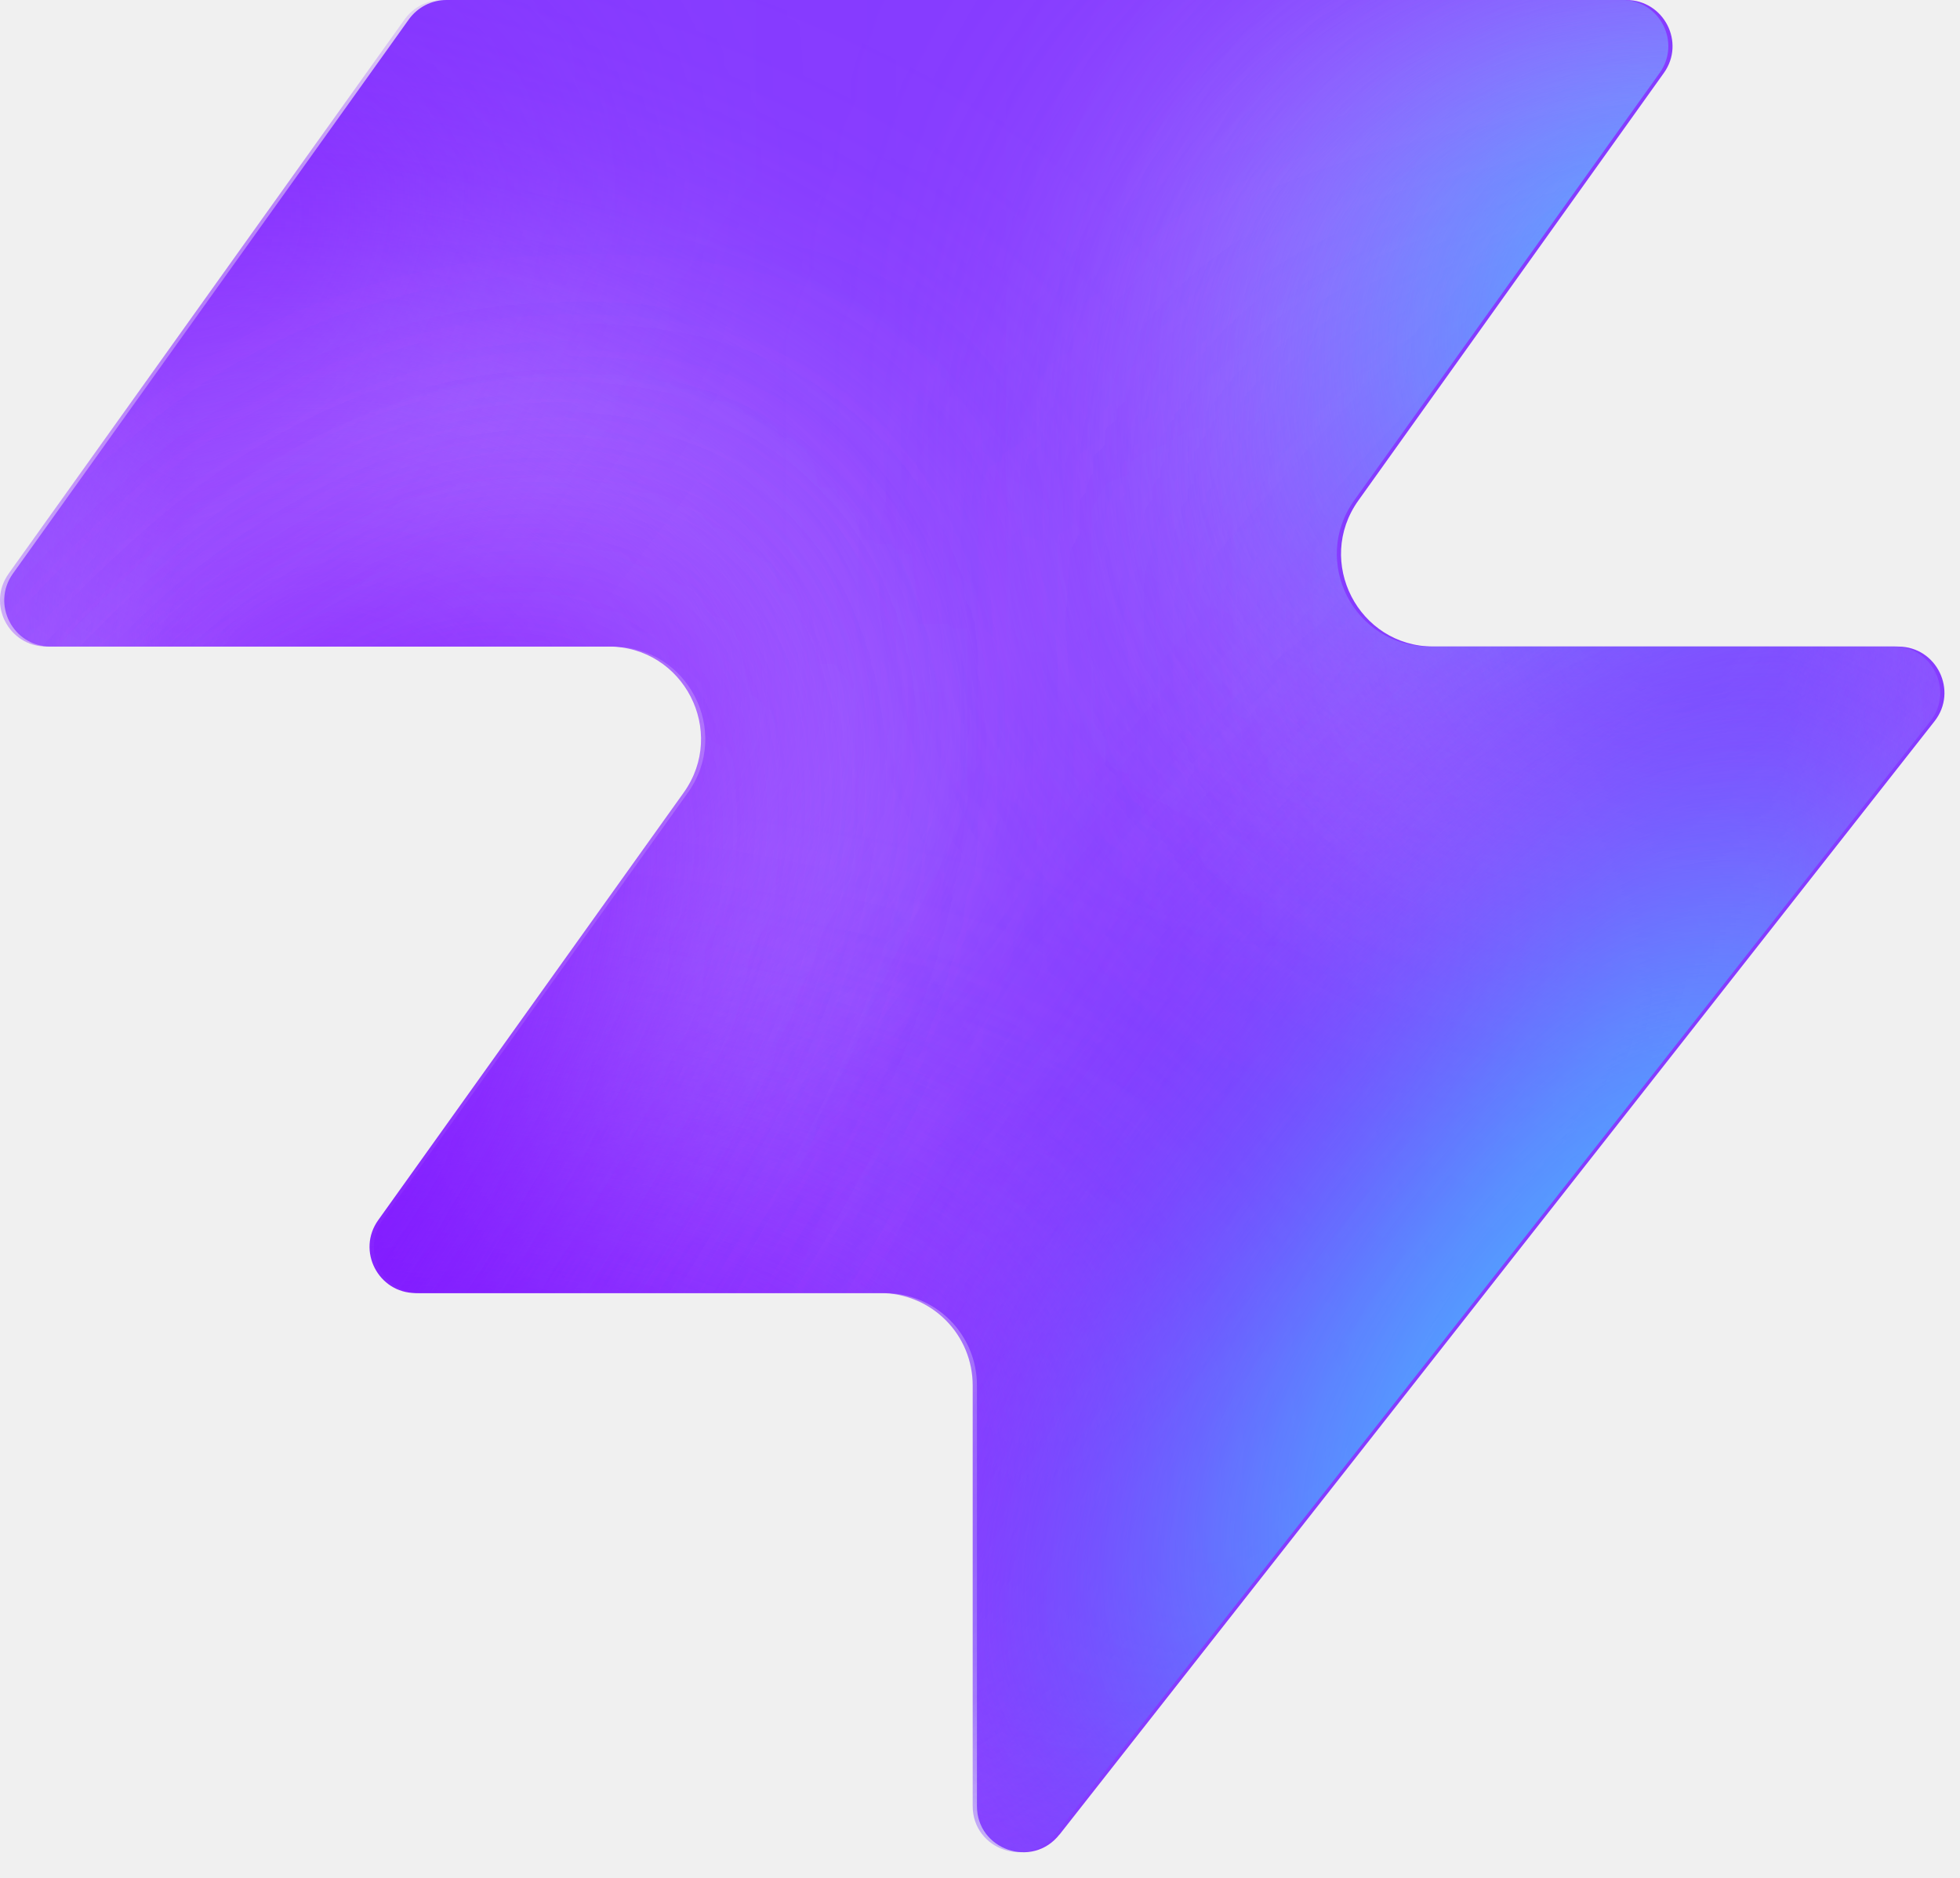
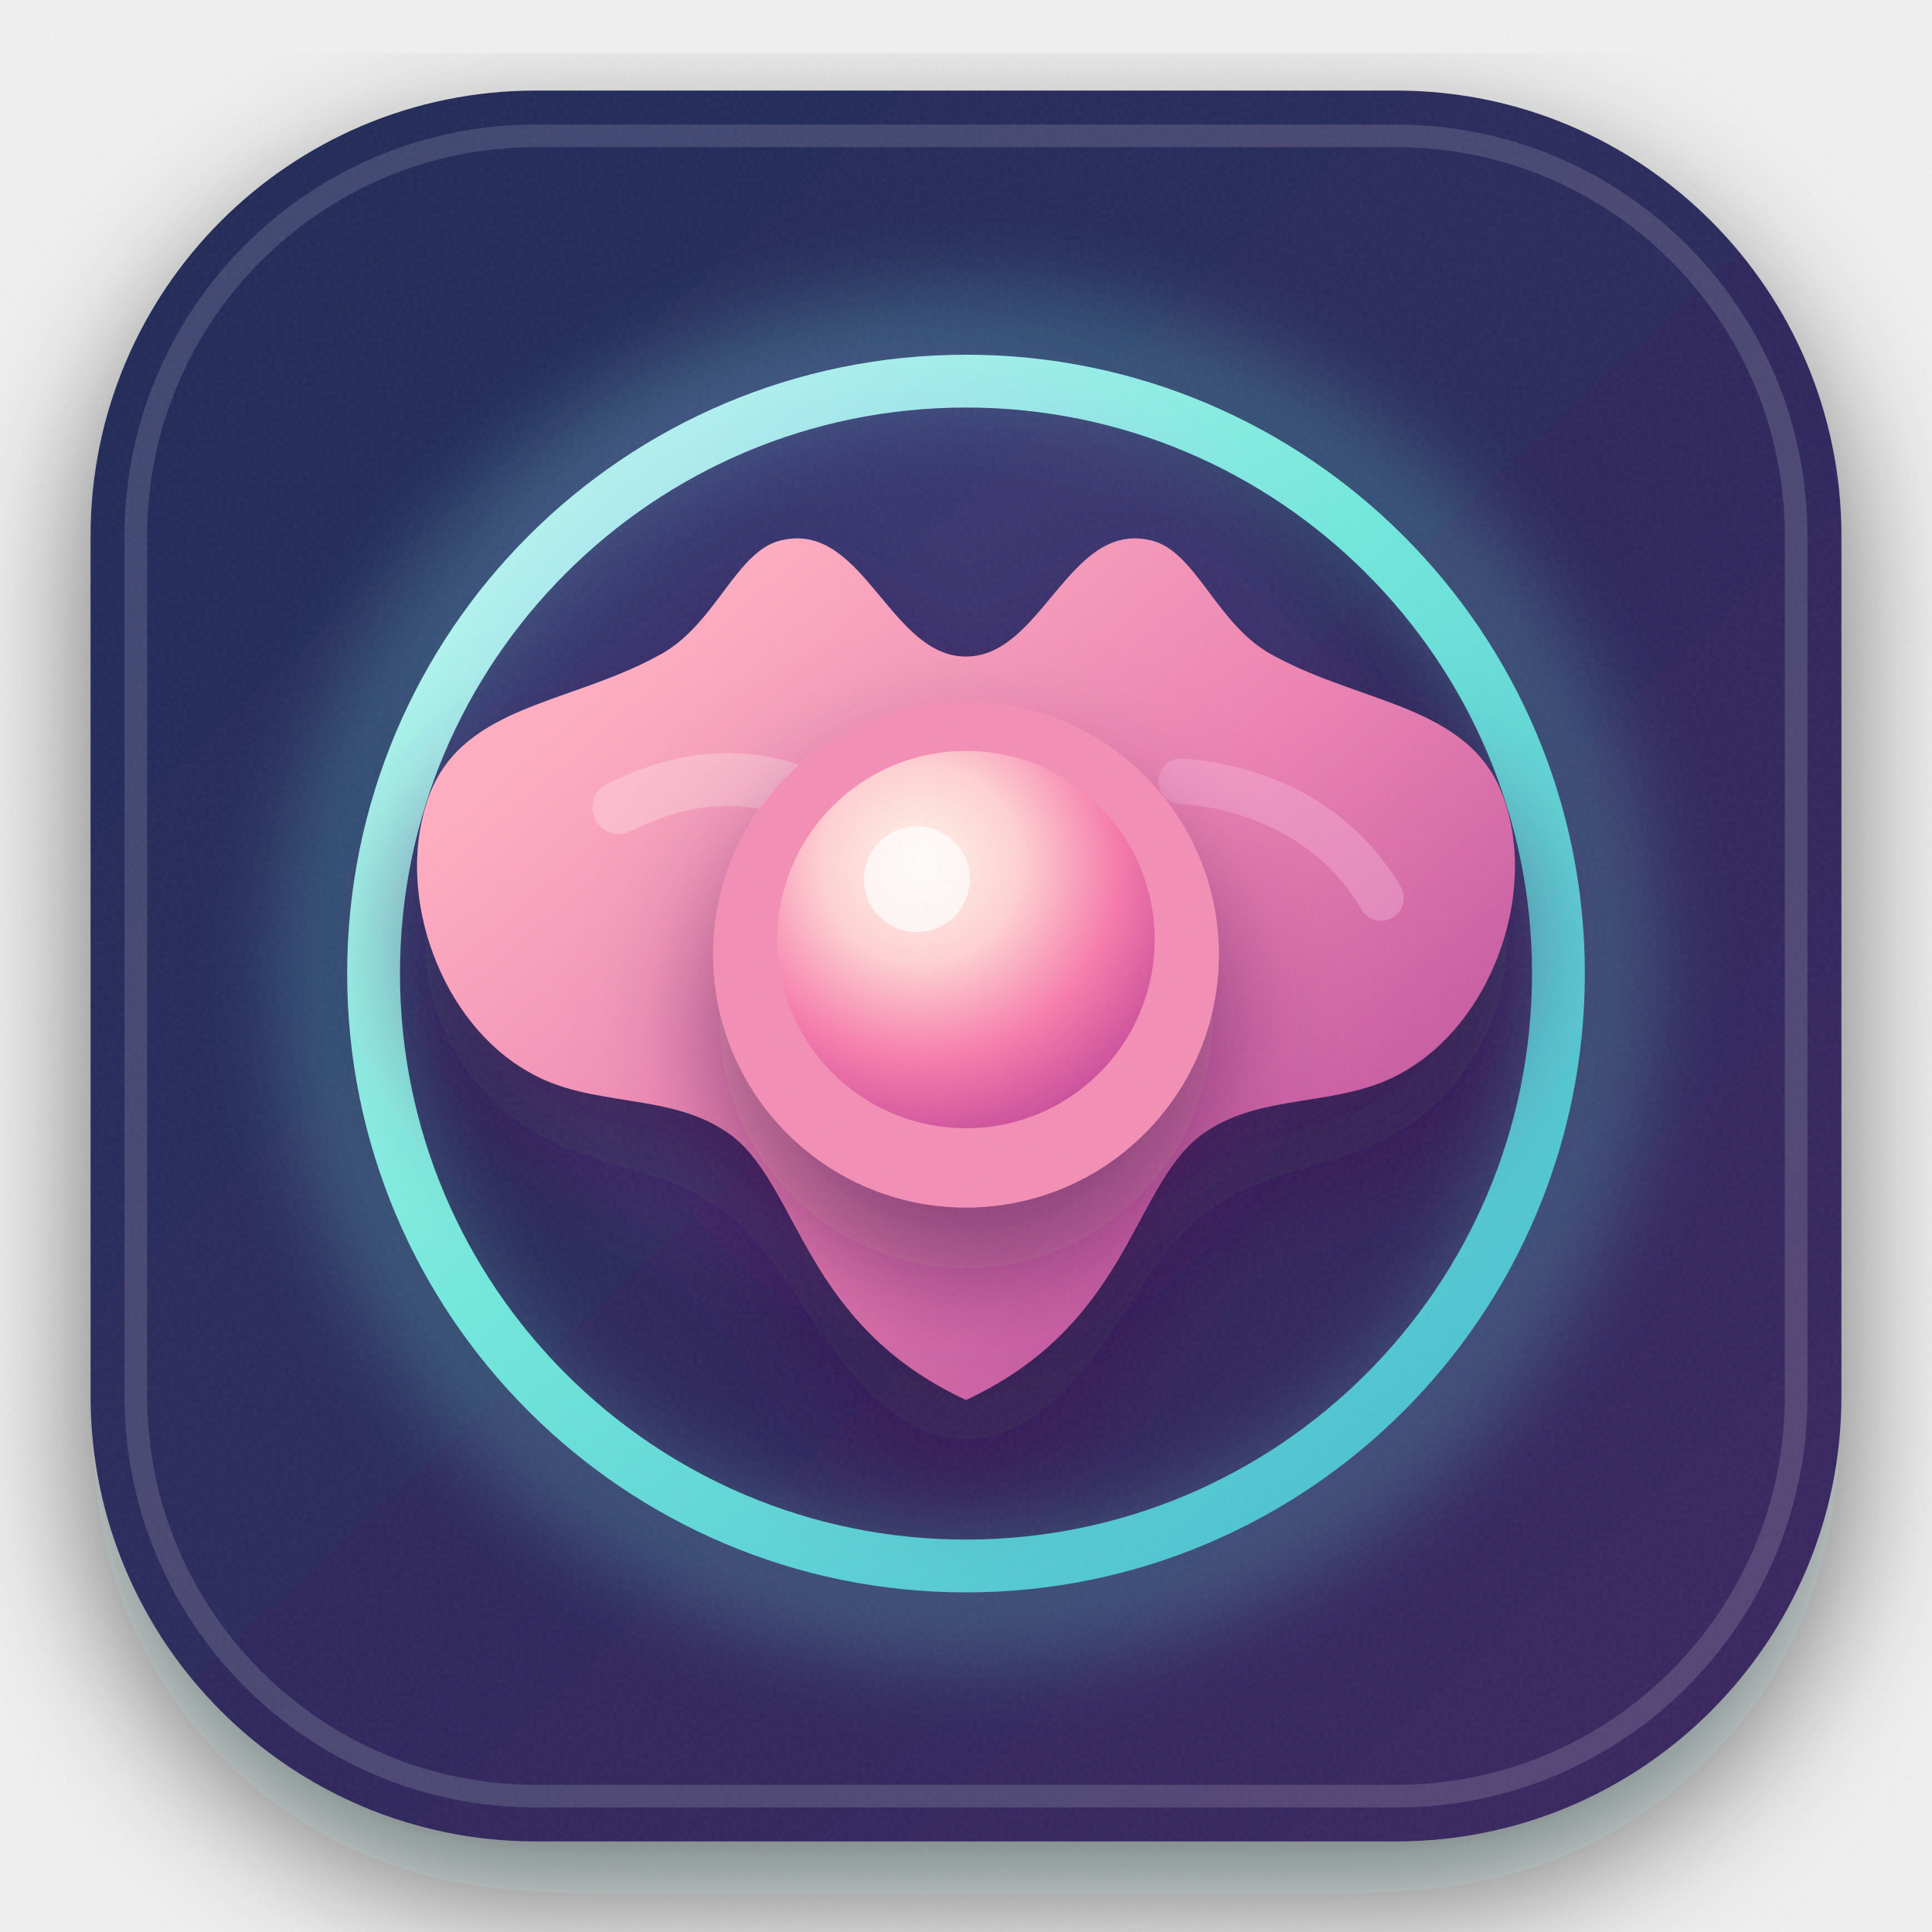
- <svg xmlns="http://www.w3.org/2000/svg" width="48" height="46" fill="none" viewBox="0 0 48 46">
-   <path fill="#863bff" d="M25.946 44.938c-.664.845-2.021.375-2.021-.698V33.937a2.26 2.26 0 0 0-2.262-2.262H10.287c-.92 0-1.456-1.04-.92-1.788l7.48-10.471c1.07-1.497 0-3.578-1.842-3.578H1.237c-.92 0-1.456-1.04-.92-1.788L10.013.474c.214-.297.556-.474.92-.474h28.894c.92 0 1.456 1.04.92 1.788l-7.48 10.471c-1.07 1.498 0 3.579 1.842 3.579h11.377c.943 0 1.473 1.088.89 1.83L25.947 44.94z" style="fill:#863bff;fill:color(display-p3 .525 .23 1);fill-opacity:1" />
-   <mask id="a" width="48" height="46" x="0" y="0" maskUnits="userSpaceOnUse" style="mask-type:alpha">
-     <path fill="#000" d="M25.842 44.938c-.664.844-2.021.375-2.021-.698V33.937a2.26 2.26 0 0 0-2.262-2.262H10.183c-.92 0-1.456-1.04-.92-1.788l7.48-10.471c1.07-1.498 0-3.579-1.842-3.579H1.133c-.92 0-1.456-1.04-.92-1.787L9.91.473c.214-.297.556-.474.92-.474h28.894c.92 0 1.456 1.04.92 1.788l-7.48 10.471c-1.07 1.498 0 3.578 1.842 3.578h11.377c.943 0 1.473 1.088.89 1.832L25.843 44.94z" style="fill:#000;fill-opacity:1" />
-   </mask>
-   <g mask="url(#a)">
-     <g filter="url(#b)">
-       <ellipse cx="5.508" cy="14.704" fill="#ede6ff" rx="5.508" ry="14.704" style="fill:#ede6ff;fill:color(display-p3 .927 .903 1);fill-opacity:1" transform="matrix(.00324 1 1 -.00324 -4.47 31.516)" />
-     </g>
-     <g filter="url(#c)">
-       <ellipse cx="10.399" cy="29.851" fill="#ede6ff" rx="10.399" ry="29.851" style="fill:#ede6ff;fill:color(display-p3 .927 .903 1);fill-opacity:1" transform="matrix(.00324 1 1 -.00324 -39.328 7.883)" />
-     </g>
-     <g filter="url(#d)">
-       <ellipse cx="5.508" cy="30.487" fill="#7e14ff" rx="5.508" ry="30.487" style="fill:#7e14ff;fill:color(display-p3 .492 .077 1);fill-opacity:1" transform="rotate(89.814 -25.913 -14.639)scale(1 -1)" />
-     </g>
-     <g filter="url(#e)">
-       <ellipse cx="5.508" cy="30.599" fill="#7e14ff" rx="5.508" ry="30.599" style="fill:#7e14ff;fill:color(display-p3 .492 .077 1);fill-opacity:1" transform="rotate(89.814 -32.644 -3.334)scale(1 -1)" />
-     </g>
-     <g filter="url(#f)">
-       <ellipse cx="5.508" cy="30.599" fill="#7e14ff" rx="5.508" ry="30.599" style="fill:#7e14ff;fill:color(display-p3 .492 .077 1);fill-opacity:1" transform="matrix(.00324 1 1 -.00324 -34.34 30.47)" />
-     </g>
-     <g filter="url(#g)">
-       <ellipse cx="14.072" cy="22.078" fill="#ede6ff" rx="14.072" ry="22.078" style="fill:#ede6ff;fill:color(display-p3 .927 .903 1);fill-opacity:1" transform="rotate(93.35 24.506 48.493)scale(-1 1)" />
-     </g>
-     <g filter="url(#h)">
-       <ellipse cx="3.47" cy="21.501" fill="#7e14ff" rx="3.47" ry="21.501" style="fill:#7e14ff;fill:color(display-p3 .492 .077 1);fill-opacity:1" transform="rotate(89.009 28.708 47.59)scale(-1 1)" />
-     </g>
-     <g filter="url(#i)">
-       <ellipse cx="3.47" cy="21.501" fill="#7e14ff" rx="3.47" ry="21.501" style="fill:#7e14ff;fill:color(display-p3 .492 .077 1);fill-opacity:1" transform="rotate(89.009 28.708 47.59)scale(-1 1)" />
-     </g>
-     <g filter="url(#j)">
-       <ellipse cx=".387" cy="8.972" fill="#7e14ff" rx="4.407" ry="29.108" style="fill:#7e14ff;fill:color(display-p3 .492 .077 1);fill-opacity:1" transform="rotate(39.51 .387 8.972)" />
-     </g>
-     <g filter="url(#k)">
-       <ellipse cx="47.523" cy="-6.092" fill="#7e14ff" rx="4.407" ry="29.108" style="fill:#7e14ff;fill:color(display-p3 .492 .077 1);fill-opacity:1" transform="rotate(37.892 47.523 -6.092)" />
-     </g>
-     <g filter="url(#l)">
-       <ellipse cx="41.412" cy="6.333" fill="#47bfff" rx="5.971" ry="9.665" style="fill:#47bfff;fill:color(display-p3 .28 .748 1);fill-opacity:1" transform="rotate(37.892 41.412 6.333)" />
-     </g>
-     <g filter="url(#m)">
-       <ellipse cx="-1.879" cy="38.332" fill="#7e14ff" rx="4.407" ry="29.108" style="fill:#7e14ff;fill:color(display-p3 .492 .077 1);fill-opacity:1" transform="rotate(37.892 -1.88 38.332)" />
-     </g>
-     <g filter="url(#n)">
-       <ellipse cx="-1.879" cy="38.332" fill="#7e14ff" rx="4.407" ry="29.108" style="fill:#7e14ff;fill:color(display-p3 .492 .077 1);fill-opacity:1" transform="rotate(37.892 -1.88 38.332)" />
-     </g>
-     <g filter="url(#o)">
-       <ellipse cx="35.651" cy="29.907" fill="#7e14ff" rx="4.407" ry="29.108" style="fill:#7e14ff;fill:color(display-p3 .492 .077 1);fill-opacity:1" transform="rotate(37.892 35.651 29.907)" />
-     </g>
-     <g filter="url(#p)">
-       <ellipse cx="38.418" cy="32.4" fill="#47bfff" rx="5.971" ry="15.297" style="fill:#47bfff;fill:color(display-p3 .28 .748 1);fill-opacity:1" transform="rotate(37.892 38.418 32.4)" />
-     </g>
-   </g>
+ <svg xmlns="http://www.w3.org/2000/svg" viewBox="0 0 512 512" role="img" aria-labelledby="title desc">
  <defs>
-     <filter id="b" width="60.045" height="41.654" x="-19.77" y="16.149" color-interpolation-filters="sRGB" filterUnits="userSpaceOnUse">
-       <feFlood flood-opacity="0" result="BackgroundImageFix" />
-       <feBlend in="SourceGraphic" in2="BackgroundImageFix" result="shape" />
-       <feGaussianBlur result="effect1_foregroundBlur_2002_17158" stdDeviation="7.659" />
+     <linearGradient id="tile" x1="64" y1="48" x2="448" y2="464" gradientUnits="userSpaceOnUse">
+       <stop stop-color="#202A59" />
+       <stop offset="1" stop-color="#39275F" />
+     </linearGradient>
+     <linearGradient id="muscle" x1="174" y1="168" x2="347" y2="365" gradientUnits="userSpaceOnUse">
+       <stop stop-color="#FFADC1" />
+       <stop offset=".48" stop-color="#ED82B2" />
+       <stop offset="1" stop-color="#B94C9C" />
+     </linearGradient>
+     <radialGradient id="core" cx=".38" cy=".3" r=".75">
+       <stop stop-color="#FFF5E9" />
+       <stop offset=".35" stop-color="#FFD1D3" />
+       <stop offset=".7" stop-color="#F779AA" />
+       <stop offset="1" stop-color="#C94C9B" />
+     </radialGradient>
+     <linearGradient id="ring" x1="114" y1="96" x2="401" y2="424" gradientUnits="userSpaceOnUse">
+       <stop stop-color="#C9FFF5" />
+       <stop offset=".45" stop-color="#71E8DC" />
+       <stop offset="1" stop-color="#43B8CF" />
+     </linearGradient>
+     <filter id="tileShadow" x="-20%" y="-20%" width="140%" height="150%">
+       <feDropShadow dx="0" dy="14" stdDeviation="18" flood-color="#050816" flood-opacity=".55" />
    </filter>
-     <filter id="c" width="90.34" height="51.437" x="-54.613" y="-7.533" color-interpolation-filters="sRGB" filterUnits="userSpaceOnUse">
-       <feFlood flood-opacity="0" result="BackgroundImageFix" />
-       <feBlend in="SourceGraphic" in2="BackgroundImageFix" result="shape" />
-       <feGaussianBlur result="effect1_foregroundBlur_2002_17158" stdDeviation="7.659" />
+     <filter id="clayShadow" x="-30%" y="-30%" width="160%" height="170%">
+       <feDropShadow dx="0" dy="18" stdDeviation="16" flood-color="#40174F" flood-opacity=".55" />
    </filter>
-     <filter id="d" width="79.355" height="29.4" x="-49.64" y="2.03" color-interpolation-filters="sRGB" filterUnits="userSpaceOnUse">
-       <feFlood flood-opacity="0" result="BackgroundImageFix" />
-       <feBlend in="SourceGraphic" in2="BackgroundImageFix" result="shape" />
-       <feGaussianBlur result="effect1_foregroundBlur_2002_17158" stdDeviation="4.596" />
+     <filter id="softGlow" x="-40%" y="-40%" width="180%" height="180%">
+       <feGaussianBlur stdDeviation="10" />
    </filter>
-     <filter id="e" width="79.579" height="29.4" x="-45.045" y="20.029" color-interpolation-filters="sRGB" filterUnits="userSpaceOnUse">
-       <feFlood flood-opacity="0" result="BackgroundImageFix" />
-       <feBlend in="SourceGraphic" in2="BackgroundImageFix" result="shape" />
-       <feGaussianBlur result="effect1_foregroundBlur_2002_17158" stdDeviation="4.596" />
-     </filter>
-     <filter id="f" width="79.579" height="29.4" x="-43.513" y="21.178" color-interpolation-filters="sRGB" filterUnits="userSpaceOnUse">
-       <feFlood flood-opacity="0" result="BackgroundImageFix" />
-       <feBlend in="SourceGraphic" in2="BackgroundImageFix" result="shape" />
-       <feGaussianBlur result="effect1_foregroundBlur_2002_17158" stdDeviation="4.596" />
-     </filter>
-     <filter id="g" width="74.749" height="58.852" x="15.756" y="-17.901" color-interpolation-filters="sRGB" filterUnits="userSpaceOnUse">
-       <feFlood flood-opacity="0" result="BackgroundImageFix" />
-       <feBlend in="SourceGraphic" in2="BackgroundImageFix" result="shape" />
-       <feGaussianBlur result="effect1_foregroundBlur_2002_17158" stdDeviation="7.659" />
-     </filter>
-     <filter id="h" width="61.377" height="25.362" x="23.548" y="2.284" color-interpolation-filters="sRGB" filterUnits="userSpaceOnUse">
-       <feFlood flood-opacity="0" result="BackgroundImageFix" />
-       <feBlend in="SourceGraphic" in2="BackgroundImageFix" result="shape" />
-       <feGaussianBlur result="effect1_foregroundBlur_2002_17158" stdDeviation="4.596" />
-     </filter>
-     <filter id="i" width="61.377" height="25.362" x="23.548" y="2.284" color-interpolation-filters="sRGB" filterUnits="userSpaceOnUse">
-       <feFlood flood-opacity="0" result="BackgroundImageFix" />
-       <feBlend in="SourceGraphic" in2="BackgroundImageFix" result="shape" />
-       <feGaussianBlur result="effect1_foregroundBlur_2002_17158" stdDeviation="4.596" />
-     </filter>
-     <filter id="j" width="56.045" height="63.649" x="-27.636" y="-22.853" color-interpolation-filters="sRGB" filterUnits="userSpaceOnUse">
-       <feFlood flood-opacity="0" result="BackgroundImageFix" />
-       <feBlend in="SourceGraphic" in2="BackgroundImageFix" result="shape" />
-       <feGaussianBlur result="effect1_foregroundBlur_2002_17158" stdDeviation="4.596" />
-     </filter>
-     <filter id="k" width="54.814" height="64.646" x="20.116" y="-38.415" color-interpolation-filters="sRGB" filterUnits="userSpaceOnUse">
-       <feFlood flood-opacity="0" result="BackgroundImageFix" />
-       <feBlend in="SourceGraphic" in2="BackgroundImageFix" result="shape" />
-       <feGaussianBlur result="effect1_foregroundBlur_2002_17158" stdDeviation="4.596" />
-     </filter>
-     <filter id="l" width="33.541" height="35.313" x="24.641" y="-11.323" color-interpolation-filters="sRGB" filterUnits="userSpaceOnUse">
-       <feFlood flood-opacity="0" result="BackgroundImageFix" />
-       <feBlend in="SourceGraphic" in2="BackgroundImageFix" result="shape" />
-       <feGaussianBlur result="effect1_foregroundBlur_2002_17158" stdDeviation="4.596" />
-     </filter>
-     <filter id="m" width="54.814" height="64.646" x="-29.286" y="6.009" color-interpolation-filters="sRGB" filterUnits="userSpaceOnUse">
-       <feFlood flood-opacity="0" result="BackgroundImageFix" />
-       <feBlend in="SourceGraphic" in2="BackgroundImageFix" result="shape" />
-       <feGaussianBlur result="effect1_foregroundBlur_2002_17158" stdDeviation="4.596" />
-     </filter>
-     <filter id="n" width="54.814" height="64.646" x="-29.286" y="6.009" color-interpolation-filters="sRGB" filterUnits="userSpaceOnUse">
-       <feFlood flood-opacity="0" result="BackgroundImageFix" />
-       <feBlend in="SourceGraphic" in2="BackgroundImageFix" result="shape" />
-       <feGaussianBlur result="effect1_foregroundBlur_2002_17158" stdDeviation="4.596" />
-     </filter>
-     <filter id="o" width="54.814" height="64.646" x="8.244" y="-2.416" color-interpolation-filters="sRGB" filterUnits="userSpaceOnUse">
-       <feFlood flood-opacity="0" result="BackgroundImageFix" />
-       <feBlend in="SourceGraphic" in2="BackgroundImageFix" result="shape" />
-       <feGaussianBlur result="effect1_foregroundBlur_2002_17158" stdDeviation="4.596" />
-     </filter>
-     <filter id="p" width="39.409" height="43.623" x="18.713" y="10.588" color-interpolation-filters="sRGB" filterUnits="userSpaceOnUse">
-       <feFlood flood-opacity="0" result="BackgroundImageFix" />
-       <feBlend in="SourceGraphic" in2="BackgroundImageFix" result="shape" />
-       <feGaussianBlur result="effect1_foregroundBlur_2002_17158" stdDeviation="4.596" />
+     <filter id="grain" x="-10%" y="-10%" width="120%" height="120%">
+       <feTurbulence type="fractalNoise" baseFrequency=".85" numOctaves="2" seed="7" result="noise" />
+       <feColorMatrix in="noise" values="1 0 0 0 0  0 1 0 0 0  0 0 1 0 0  0 0 0 .06 0" />
+       <feBlend in="SourceGraphic" mode="soft-light" />
    </filter>
  </defs>
+   <g filter="url(#tileShadow)">
+     <rect x="24" y="24" width="464" height="464" rx="118" fill="url(#tile)" />
+     <rect x="36" y="36" width="440" height="440" rx="106" fill="none" stroke="#FFFFFF" stroke-opacity=".14" stroke-width="6" />
+   </g>
+   <circle cx="256" cy="258" r="166" fill="none" stroke="#65E4D8" stroke-opacity=".22" stroke-width="34" filter="url(#softGlow)" />
+   <circle cx="256" cy="258" r="157" fill="none" stroke="url(#ring)" stroke-width="14" />
+   <circle cx="238" cy="218" r="124" fill="#B387FF" fill-opacity=".12" filter="url(#softGlow)" />
+   <g filter="url(#clayShadow)">
+     <path d="M256 174c20 0 27-35 48-31 13 2 18 23 34 31 24 13 53 13 61 39 8 25-4 58-27 71-17 10-38 5-54 17-18 14-19 50-62 70-43-20-44-56-62-70-16-12-37-7-54-17-23-13-35-46-27-71 8-26 37-26 61-39 16-8 21-29 34-31 21-4 28 31 48 31Z" fill="url(#muscle)" />
+     <path d="M164 214c28-14 51-7 72 11" fill="none" stroke="#FFD4DE" stroke-opacity=".48" stroke-width="14" stroke-linecap="round" />
+     <path d="M313 207c25 2 43 14 53 31" fill="none" stroke="#FFCCEB" stroke-opacity=".3" stroke-width="12" stroke-linecap="round" />
+   </g>
+   <g filter="url(#clayShadow)">
+     <circle cx="256" cy="253" r="67" fill="#F48EB5" />
+     <circle cx="256" cy="249" r="50" fill="url(#core)" />
+     <circle cx="243" cy="233" r="14" fill="#FFFFFF" fill-opacity=".72" />
+   </g>
+   <rect x="24" y="24" width="464" height="464" rx="118" fill="transparent" filter="url(#grain)" />
</svg>
